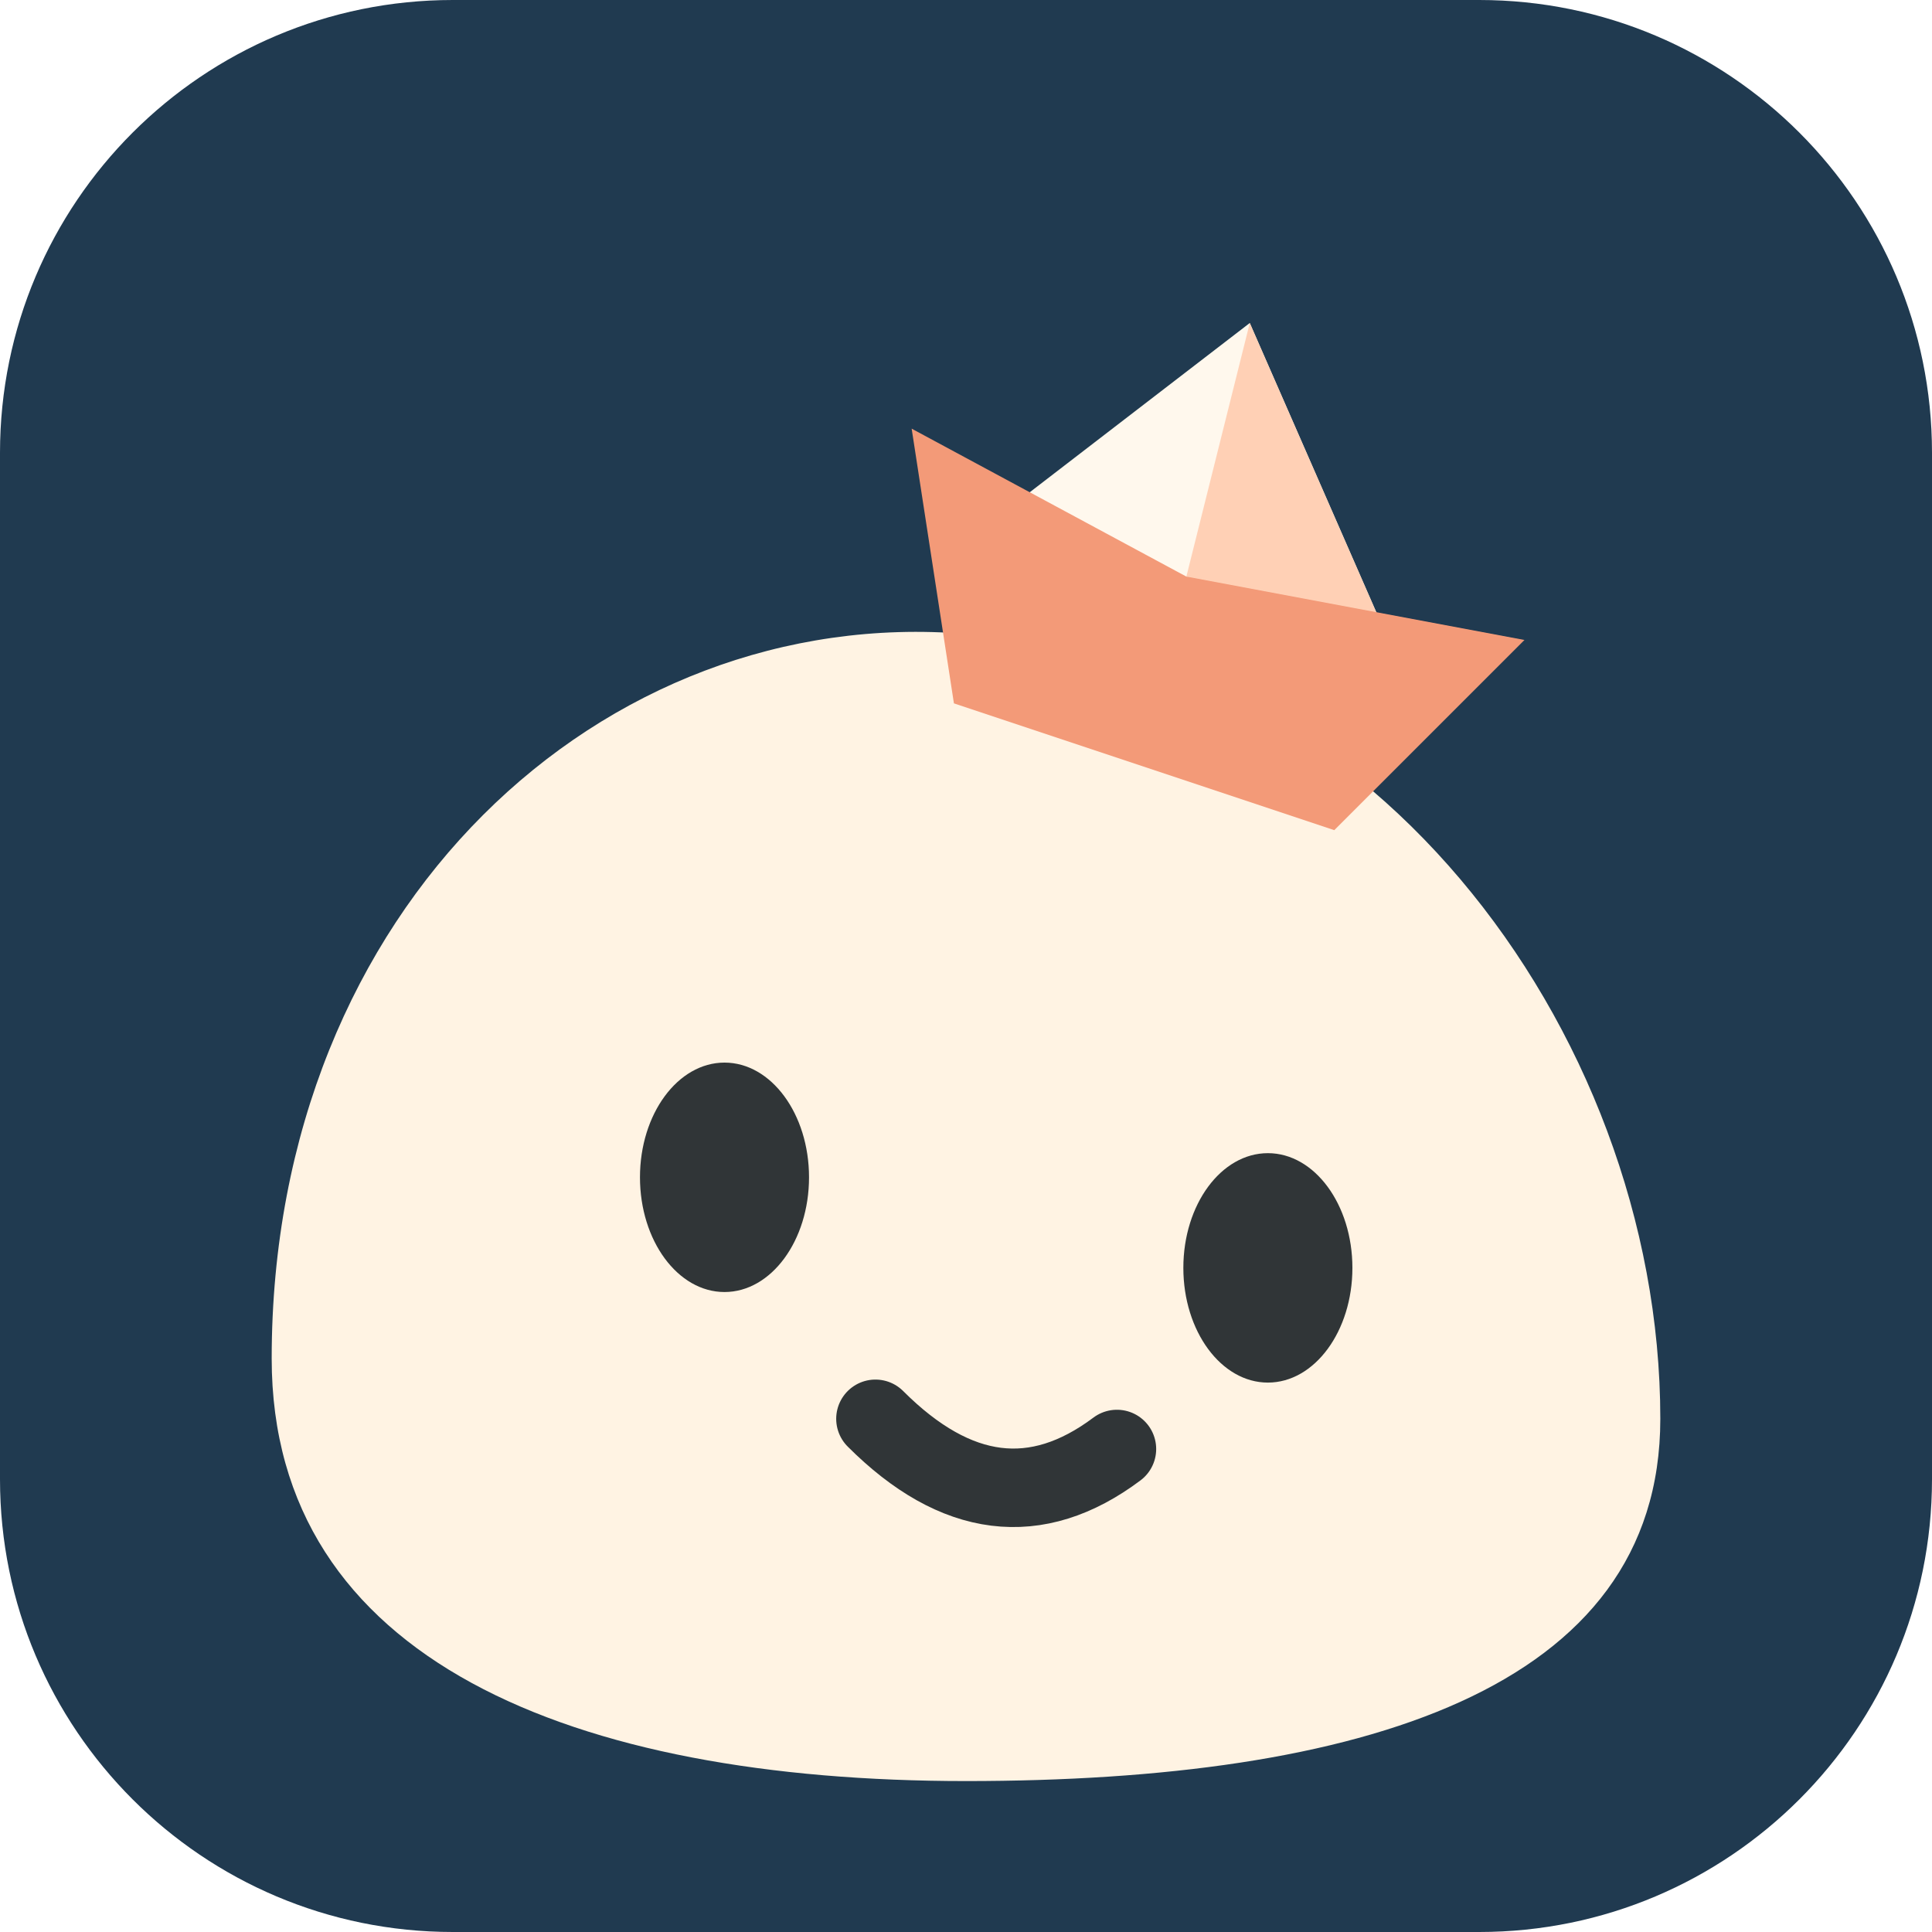
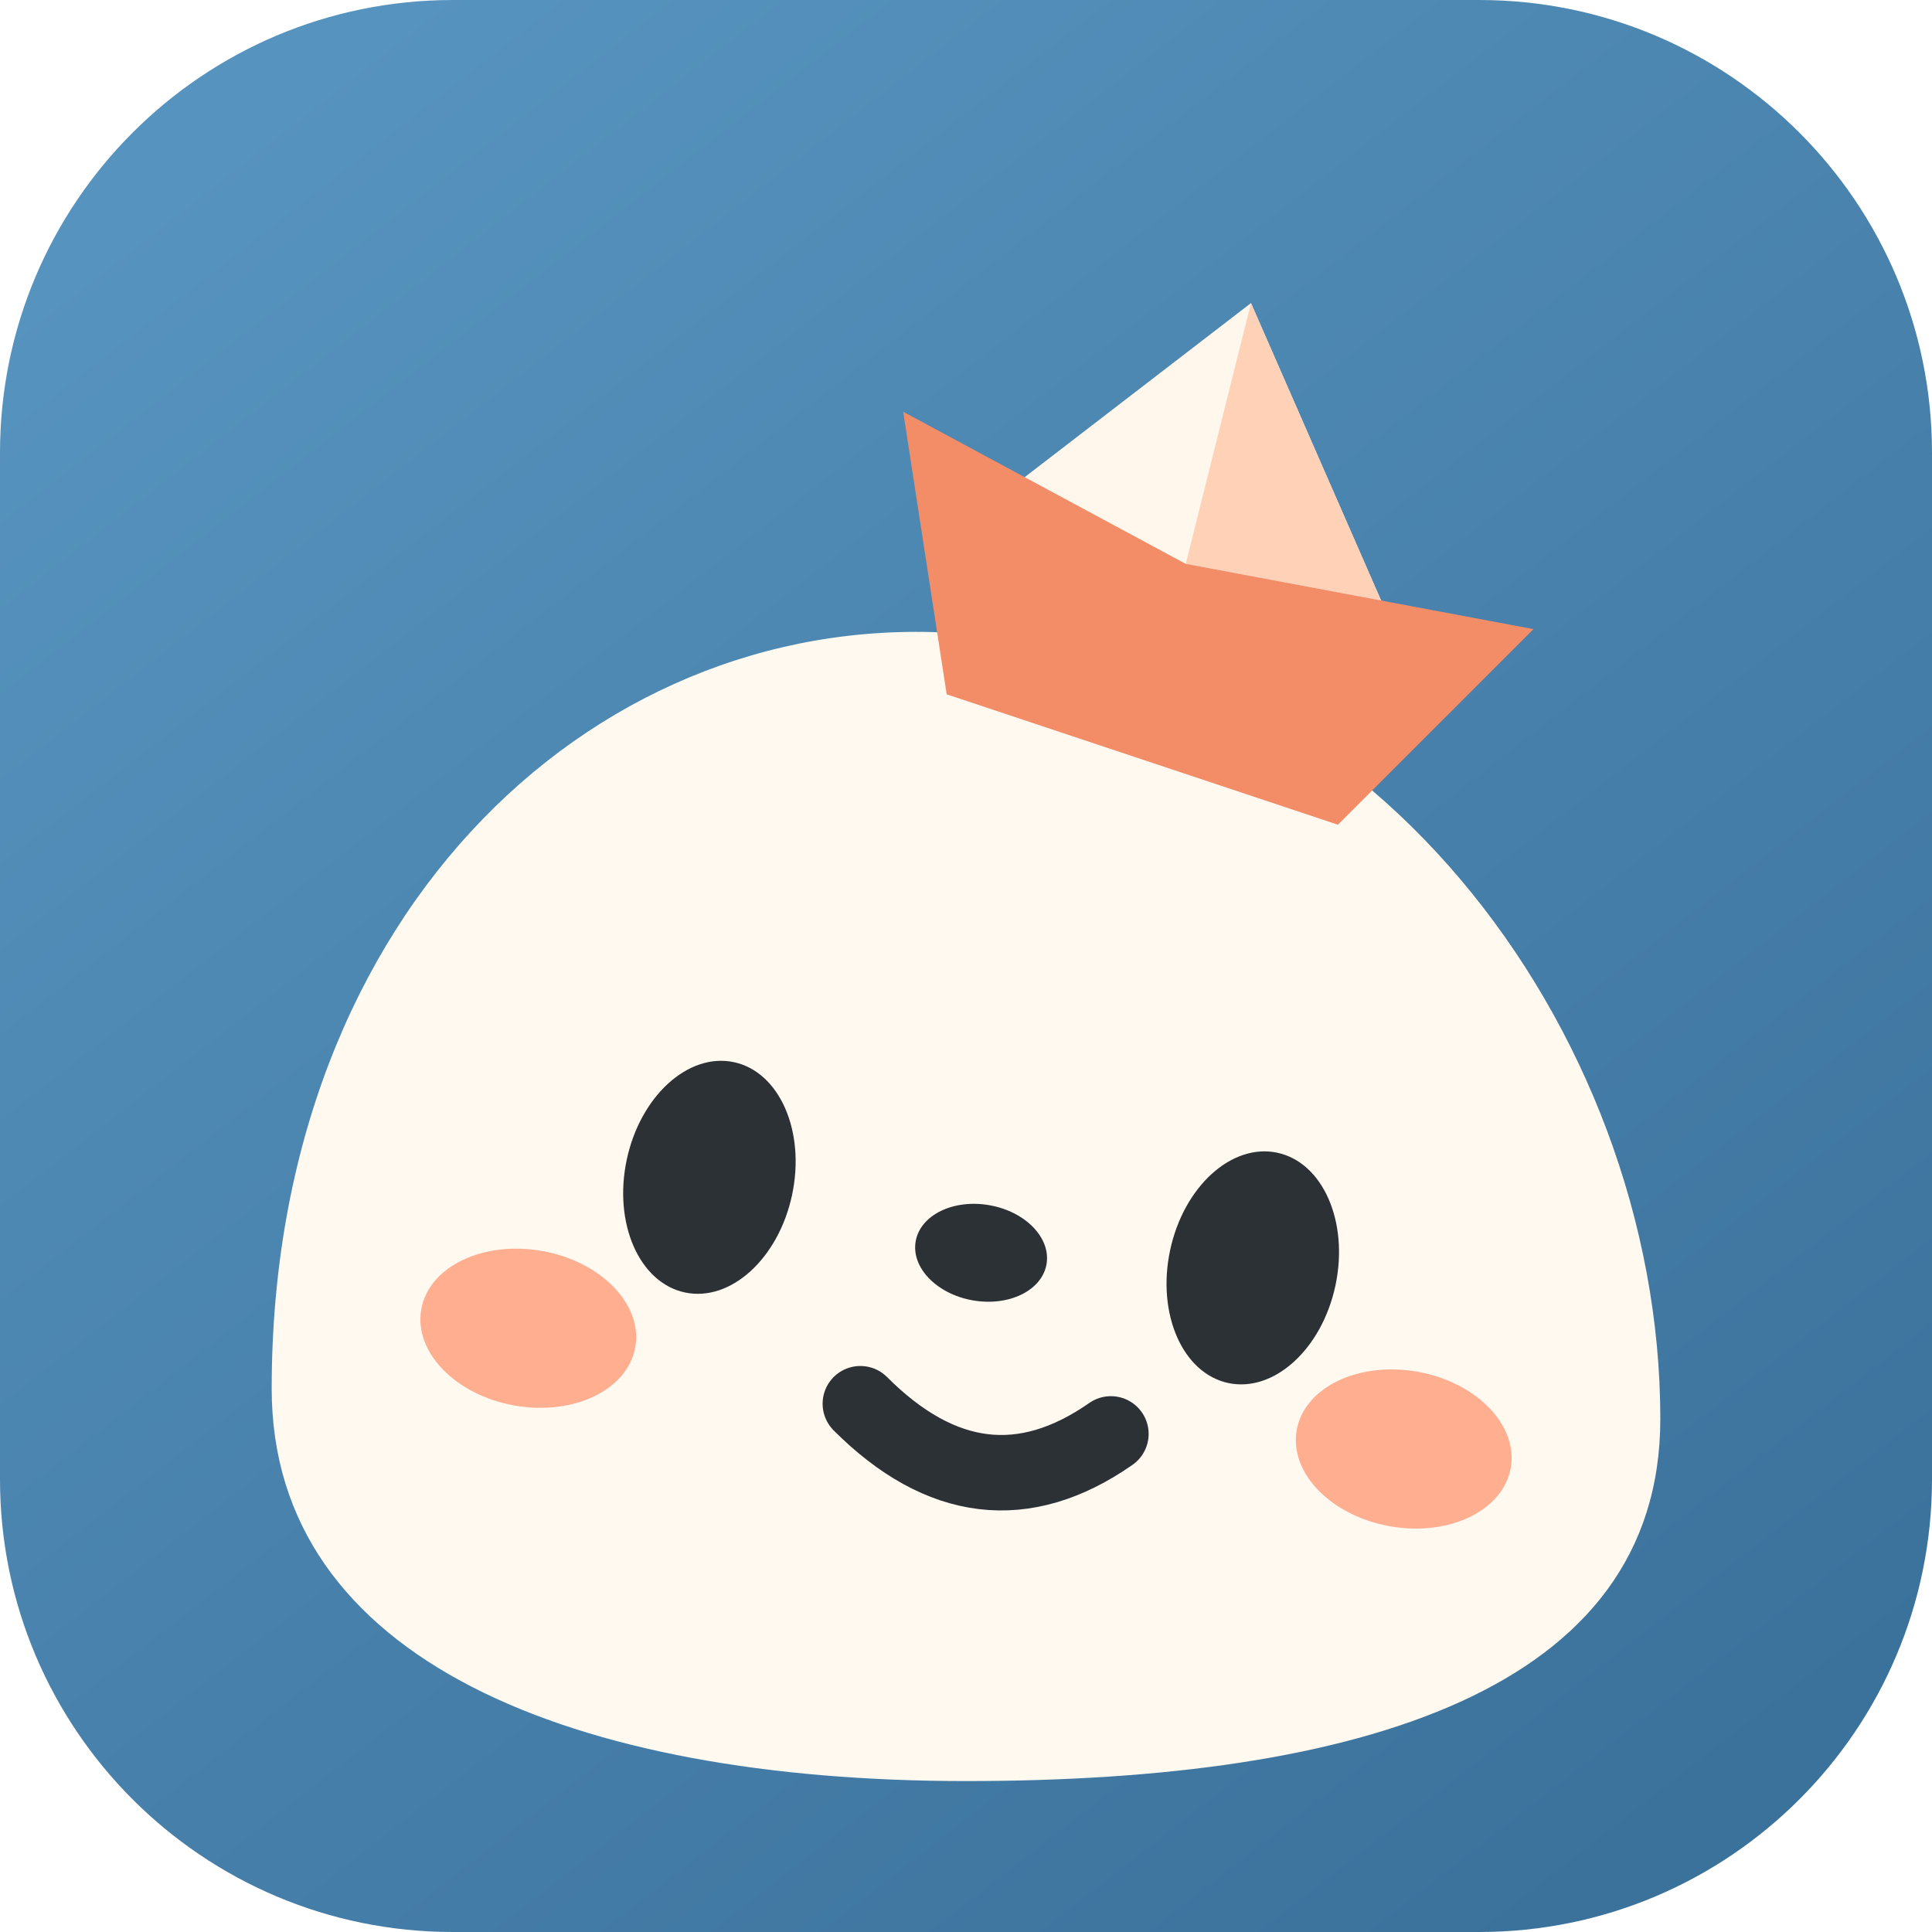
<svg xmlns="http://www.w3.org/2000/svg" viewBox="0 0 64 64">
-   <rect width="64" height="64" rx="15" fill="#203A50" />
-   <path fill="#FFF3E3" d="M9 45C9 30 20 20 32 21C45 21 55 34 55 47C55 56 45 59 32 59C19 59 9 55 9 45Z" />
-   <g transform="translate(40 24) scale(.7) translate(-40 -24)">
-     <path fill="#FFF8ED" d="M29 15L42 5L49 21Z" />
-     <path fill="#FFD0B5" d="M42 5L49 21L39 17Z" />
-     <path fill="#F39A78" d="M26 10L39 17L55 20L46 29L28 23Z" />
+   <defs>
+     <linearGradient id="fav-bg" x1="0.15" y1="0.05" x2="0.85" y2="0.95">
+       <stop offset="0%" stop-color="#5693BE" />
+       <stop offset="100%" stop-color="#3B729C" />
+     </linearGradient>
+   </defs>
+   <rect width="64" height="64" rx="15" fill="url(#fav-bg)" />
+   <path fill="#FFF9F0" d="M9 46C9 30 20 20 32 21C45 21 55 34 55 47C55 56 45 59 32 59C19 59 9 55 9 46Z" />
+   <g transform="translate(40 23) scale(.72) translate(-40 -23)">
+     <path fill="#FFF6EC" d="M29 15L42 5L49 21Z" />
+     <path fill="#FFD2B8" d="M42 5L49 21L39 17Z" />
+     <path fill="#F38D68" d="M26 10L39 17L55 20L46 29L28 23Z" />
  </g>
-   <g fill="#303537">
-     <ellipse cx="24" cy="39" rx="2.8" ry="3.8" />
-     <ellipse cx="42" cy="42" rx="2.8" ry="3.8" />
+   <g fill="#2C3135">
+     <ellipse cx="23.5" cy="39" rx="2.8" ry="3.9" transform="rotate(12 23.5 39)" />
+     <ellipse cx="41.5" cy="42" rx="2.8" ry="3.9" transform="rotate(12 41.5 42)" />
+     <ellipse cx="32.5" cy="41.5" rx="2.2" ry="1.6" transform="rotate(10 32.5 41.5)" />
  </g>
-   <path d="M29 47Q33 51 37 48" fill="none" stroke="#303537" stroke-width="2.6" stroke-linecap="round" />
+   <path d="M28.5 46.5Q32.5 50.5 36.8 47.5" fill="none" stroke="#2C3135" stroke-width="2.5" stroke-linecap="round" />
+   <g fill="#FFAE90">
+     <ellipse cx="17.5" cy="44" rx="3.6" ry="2.6" transform="rotate(10 17.5 44)" />
+     <ellipse cx="46.5" cy="48" rx="3.6" ry="2.6" transform="rotate(10 46.5 48)" />
+   </g>
</svg>
